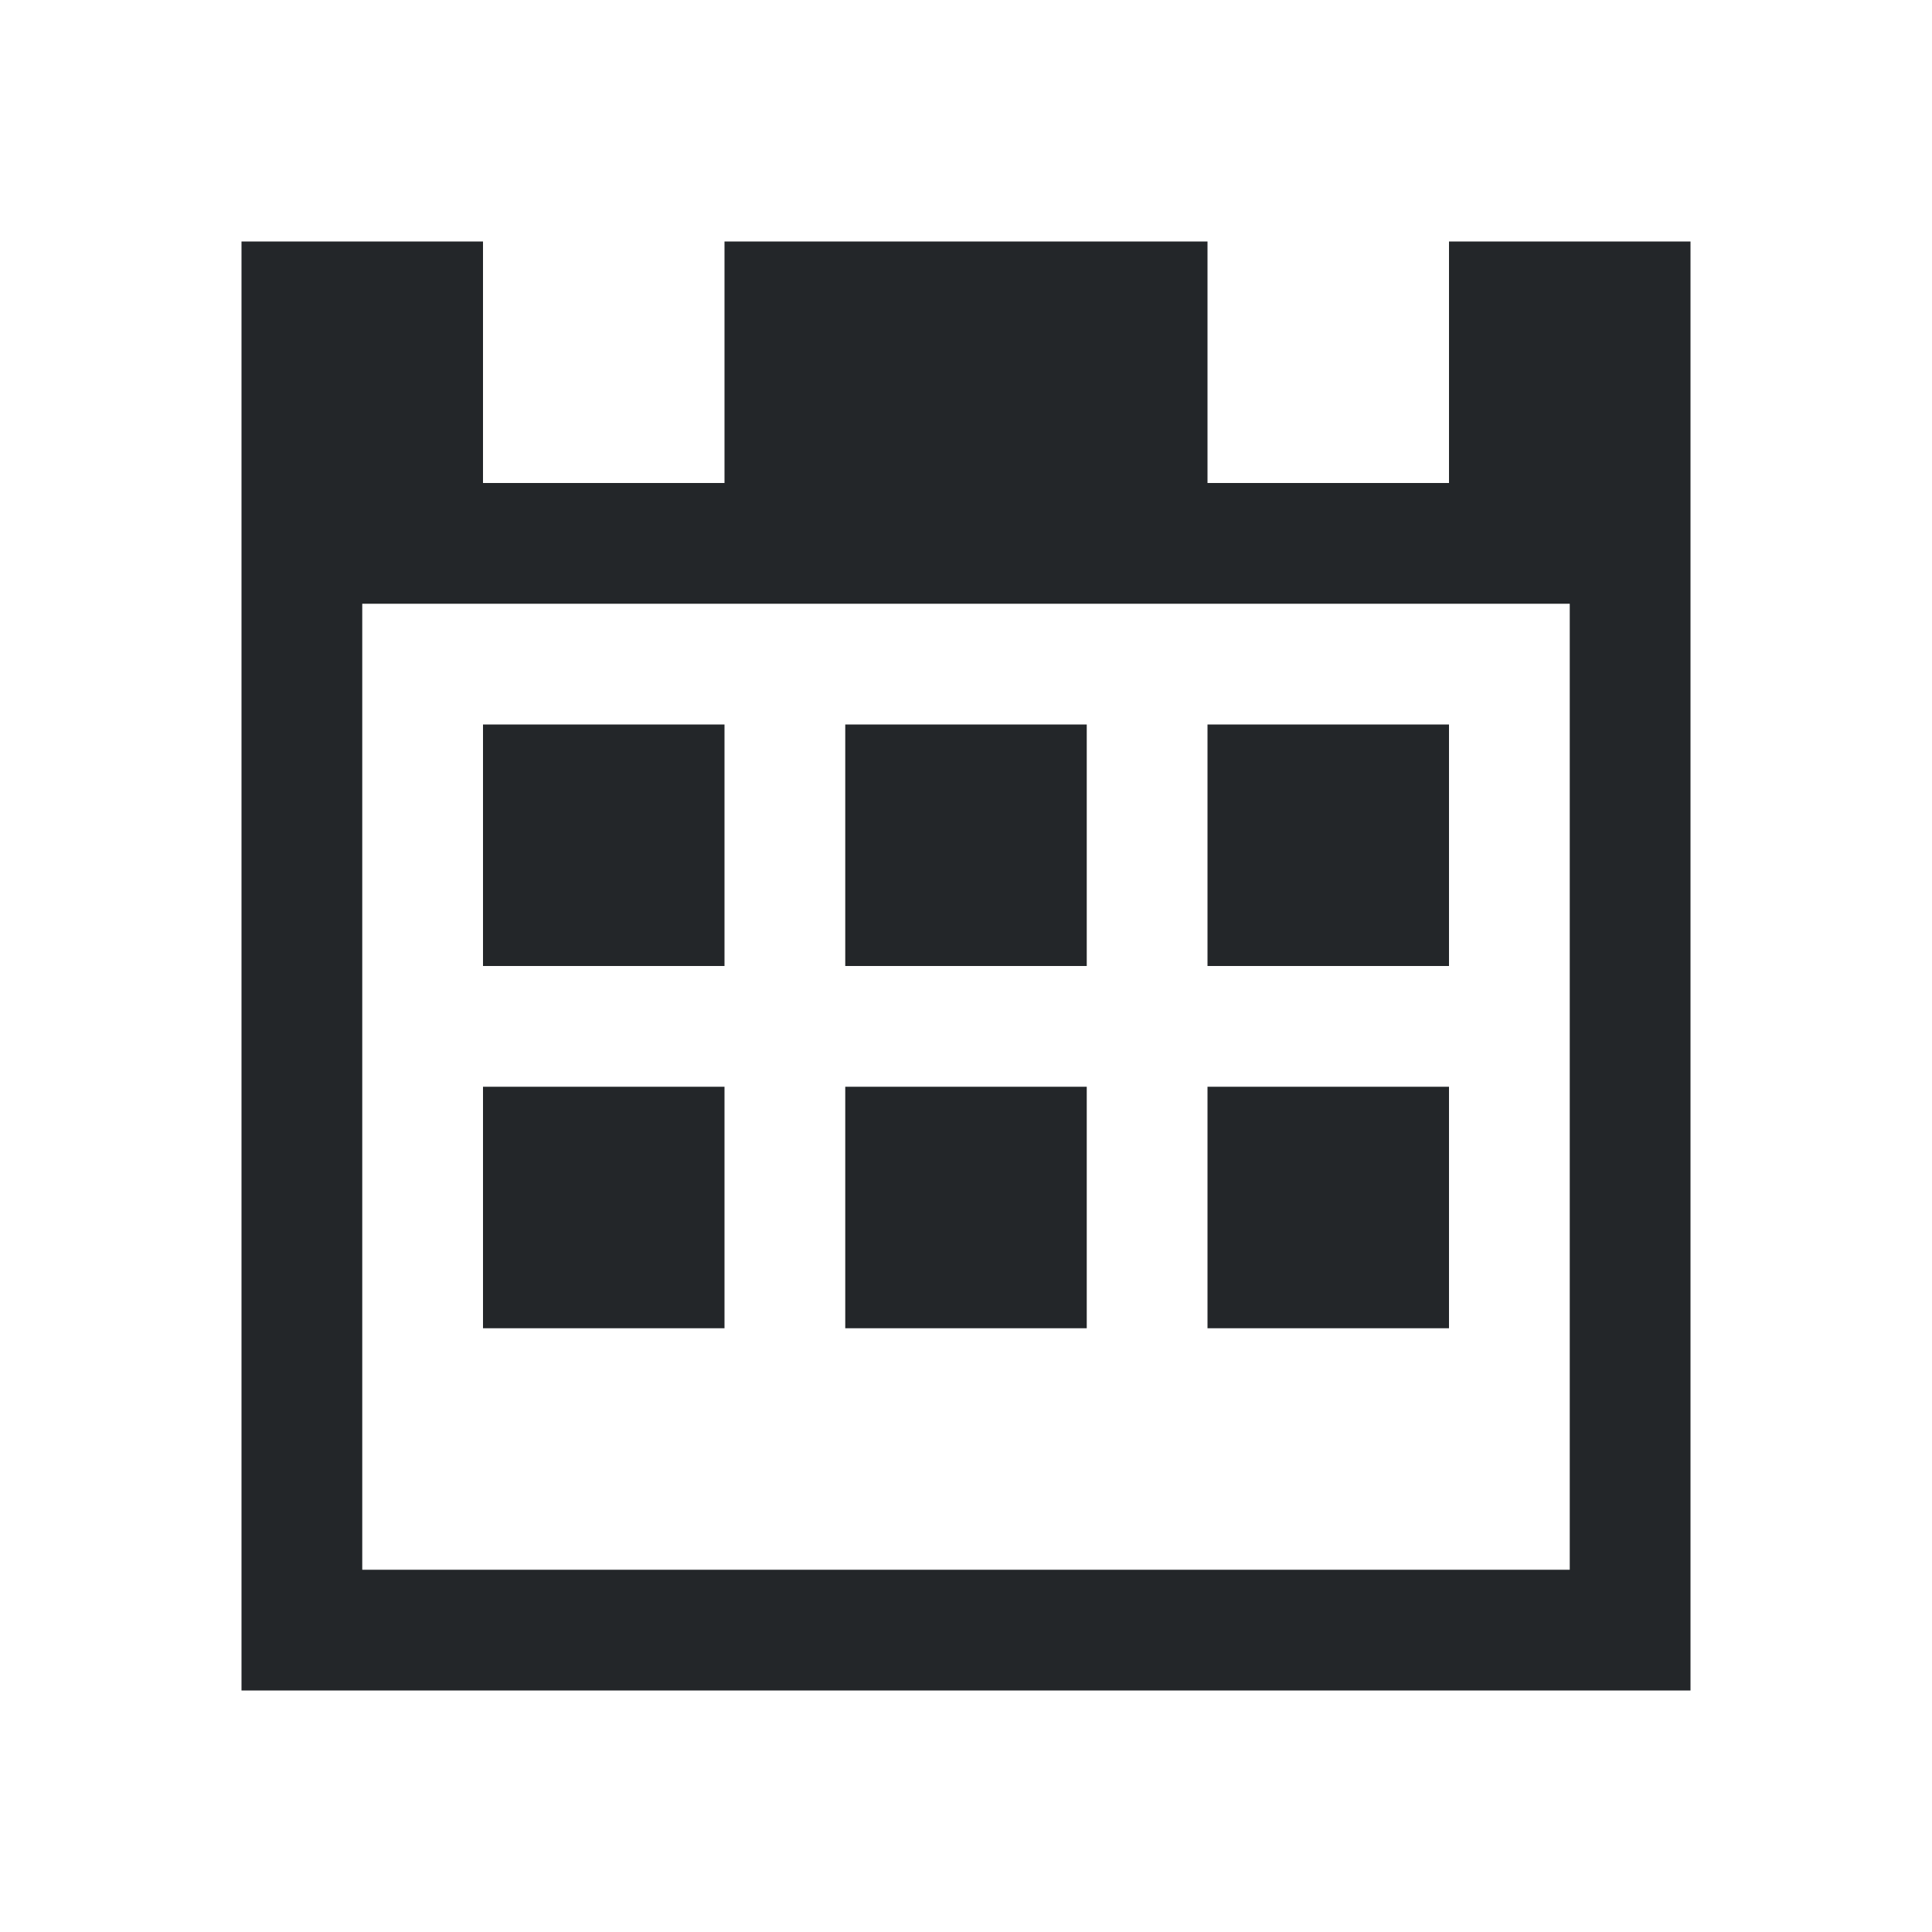
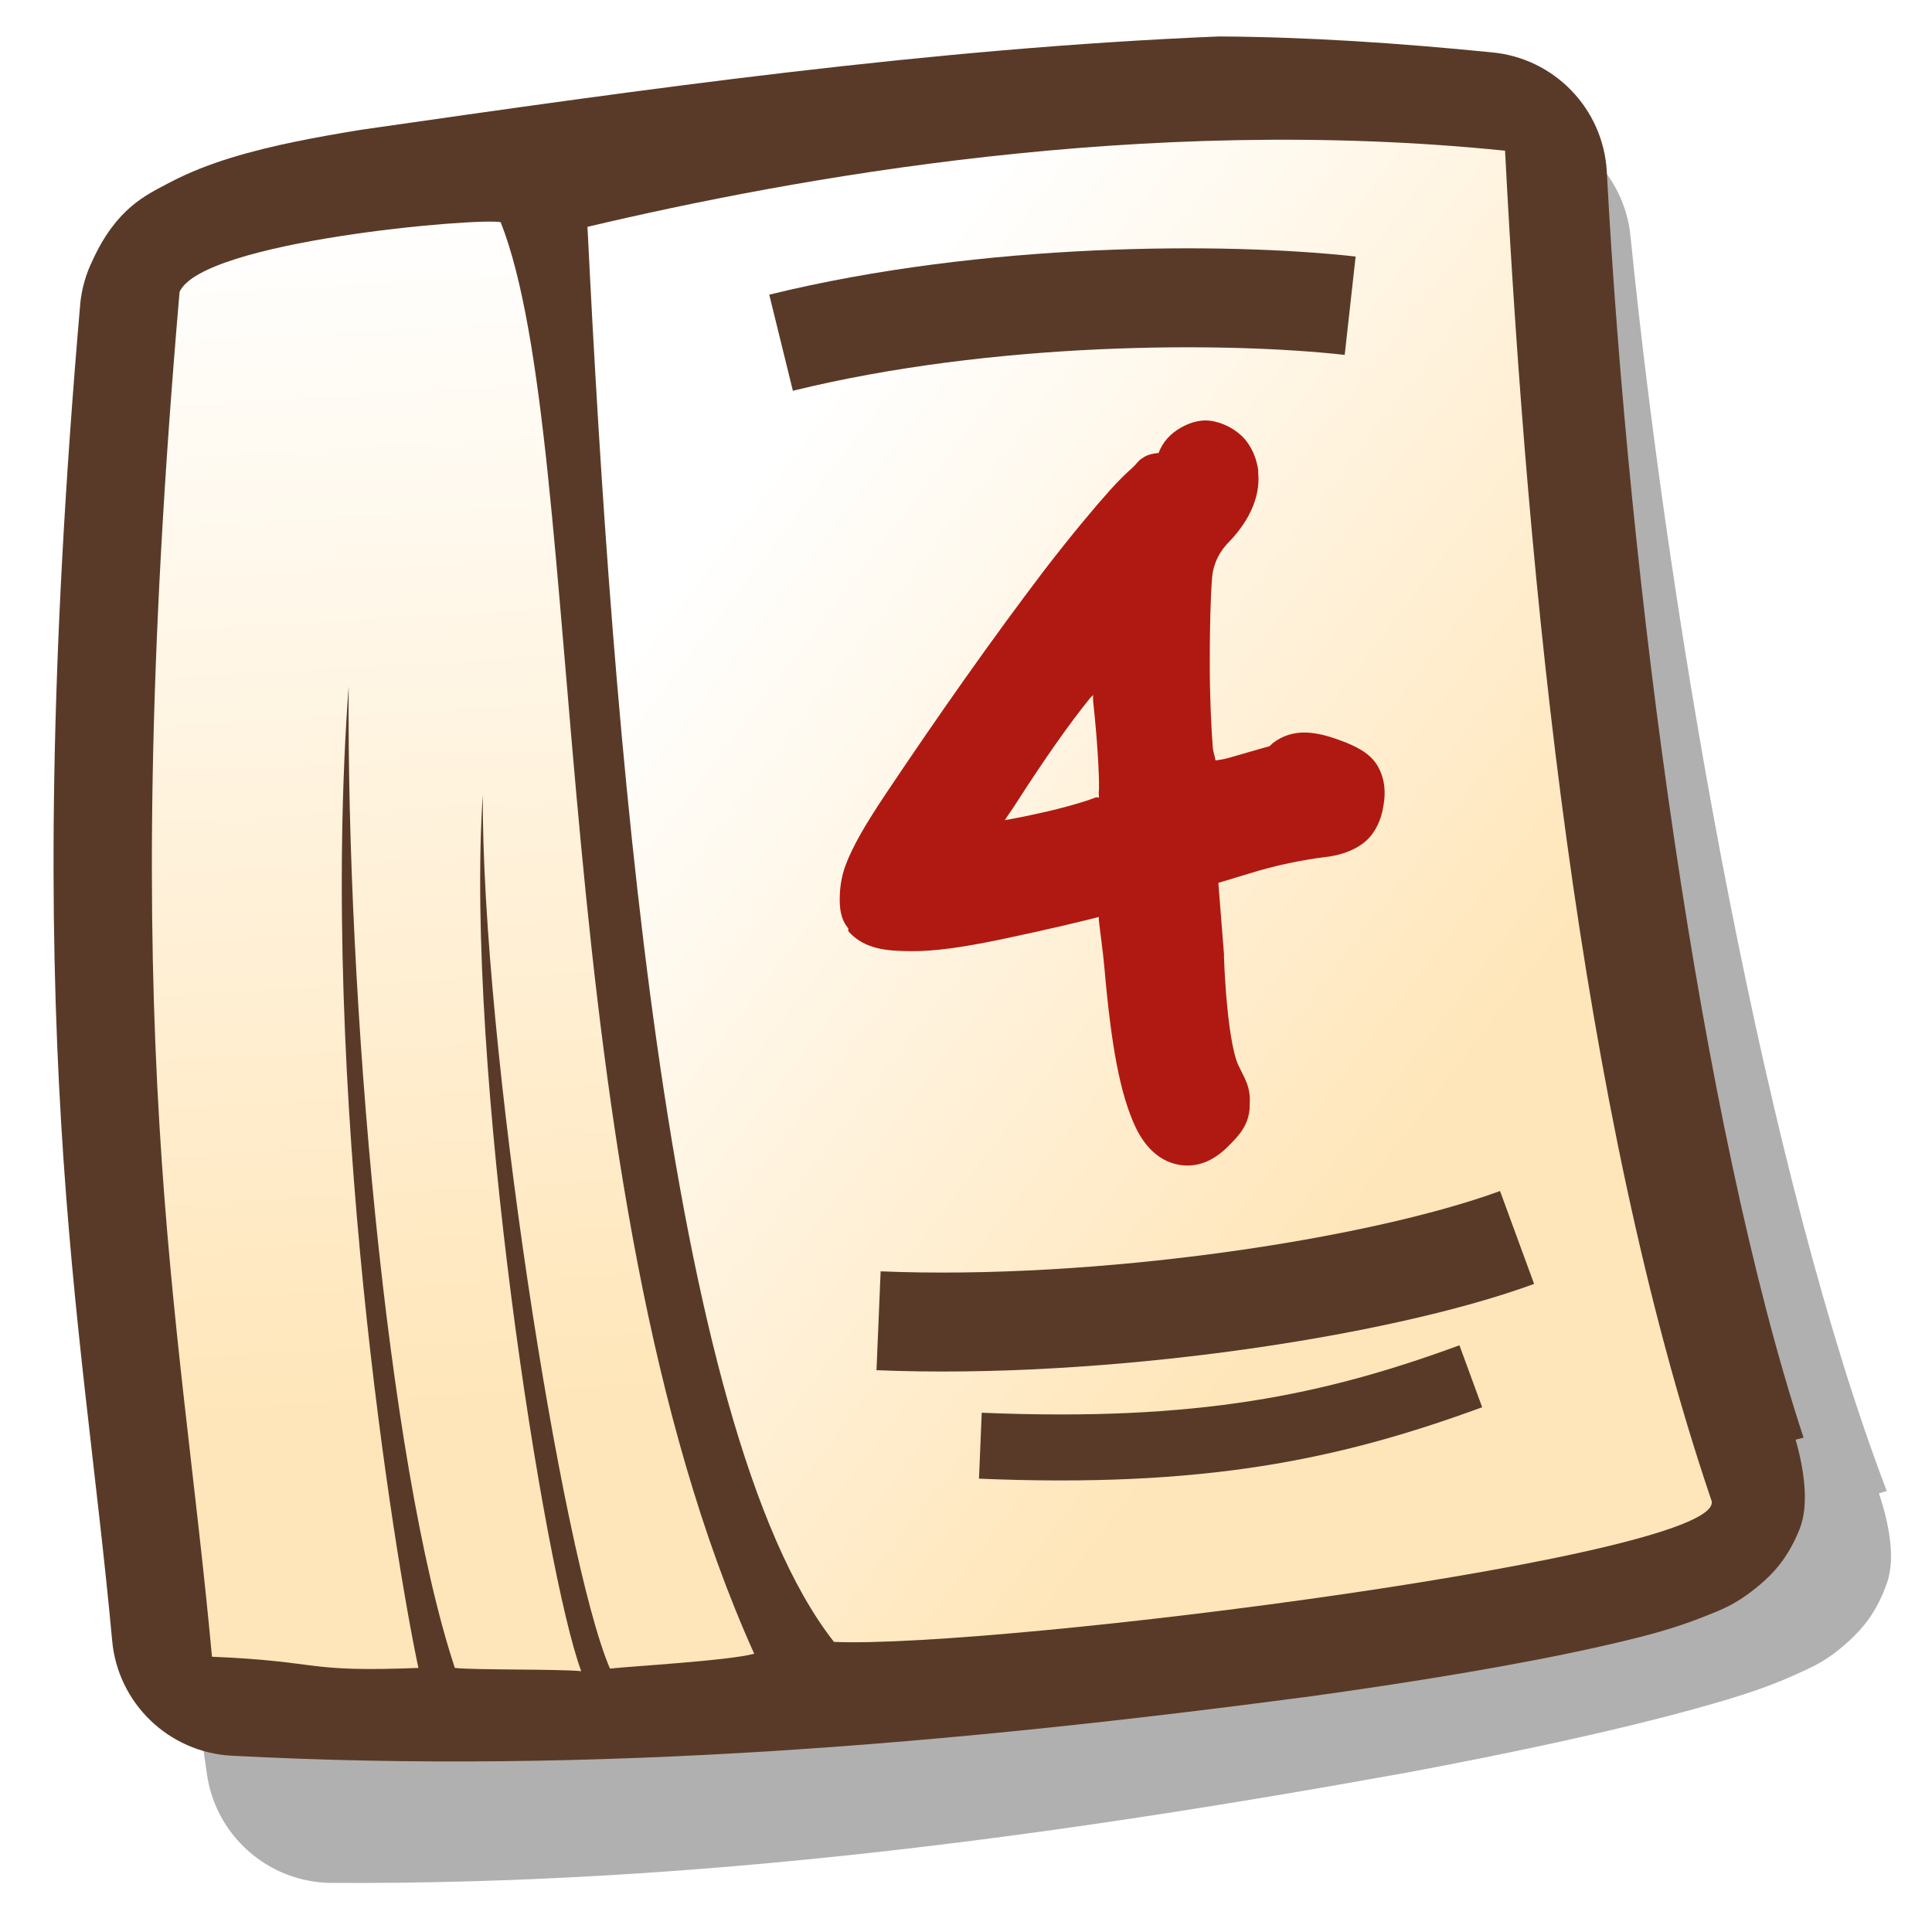
- <svg xmlns="http://www.w3.org/2000/svg" viewBox="0 0 16 16">
-   <defs id="defs3051">
-     <style type="text/css" id="current-color-scheme">
-       .ColorScheme-Text {
-         color:#232629;
-       }
-       </style>
+ <svg xmlns="http://www.w3.org/2000/svg" xmlns:xlink="http://www.w3.org/1999/xlink" id="svg604" width="90" height="90" version="1.0">
+   <defs id="defs606">
+     <linearGradient id="linearGradient5153">
+       <stop style="stop-color:#ffffff;stop-opacity:1" offset="0" id="stop5155" />
+       <stop style="stop-color:#ffe6ba;stop-opacity:1" offset="1" id="stop5157" />
+     </linearGradient>
+     <linearGradient id="linearGradient16960">
+       <stop style="stop-color:#ed0000;stop-opacity:1;" offset="0" id="stop16962" />
+       <stop style="stop-color:#b01911;stop-opacity:0.941;" offset="1" id="stop16964" />
+     </linearGradient>
+     <linearGradient id="linearGradient15975">
+       <stop style="stop-color:#ff933d;stop-opacity:1;" offset="0" id="stop15977" />
+       <stop style="stop-color:#f1e36c;stop-opacity:1;" offset="1" id="stop15979" />
+     </linearGradient>
+     <linearGradient xlink:href="#linearGradient16960" id="linearGradient4164" gradientUnits="userSpaceOnUse" gradientTransform="matrix(0.5962052,0,0,0.5962052,11.26938,11.82817)" x1="13.132" y1="17.551" x2="9.686" y2="22.956" />
+     <linearGradient xlink:href="#linearGradient15975" id="linearGradient4166" gradientUnits="userSpaceOnUse" gradientTransform="matrix(0.5962052,0,0,0.5962052,11.26938,11.82817)" x1="7.501" y1="9.915" x2="9.726" y2="3.32" />
+     <linearGradient xlink:href="#linearGradient15975" id="linearGradient4168" gradientUnits="userSpaceOnUse" gradientTransform="matrix(0.5962052,0,0,0.5962052,11.26938,11.82817)" x1="23.715" y1="8.475" x2="21.772" y2="2.574" />
+     <linearGradient xlink:href="#linearGradient5153" id="linearGradient5159" x1="11.29" y1="8.997" x2="22.451" y2="17.693" gradientUnits="userSpaceOnUse" gradientTransform="matrix(3.00818,0,0,3.073542,-0.45301,-3.174518)" />
+     <linearGradient xlink:href="#linearGradient5153" id="linearGradient5167" x1="6.242" y1="4.245" x2="7.258" y2="22.329" gradientUnits="userSpaceOnUse" gradientTransform="matrix(3.073542,0,0,3.073542,-2.1955,-3.174518)" />
  </defs>
-   <path style="fill:currentColor;fill-opacity:1;stroke:none" d="M 2 2 L 2 14 L 14 14 L 14 2 L 12 2 L 12 4 L 10 4 L 10 2 L 6 2 L 6 4 L 4 4 L 4 2 L 2 2 z M 3 5 L 13 5 L 13 13 L 3 13 L 3 5 z M 4 6 L 4 8 L 6 8 L 6 6 L 4 6 z M 7 6 L 7 8 L 9 8 L 9 6 L 7 6 z M 10 6 L 10 8 L 12 8 L 12 6 L 10 6 z M 4 9 L 4 11 L 6 11 L 6 9 L 4 9 z M 7 9 L 7 11 L 9 11 L 9 9 L 7 9 z M 10 9 L 10 11 L 12 11 L 12 9 L 10 9 z " class="ColorScheme-Text" />
+   <path id="path2177" d="M 57.62,5.54 C 44.264,6.723 31.043,9.244 17.871,11.775 C 15.849,12.207 13.811,12.676 11.921,13.355 C 10.976,13.694 10.011,14.108 9.018,14.697 C 8.025,15.286 6.674,15.961 5.674,18.47 C 5.408,19.094 5.251,19.76 5.211,20.438 C 3.878,54.646 7.495,67.336 9.634,82.611 C 10.033,85.517 12.504,87.69 15.437,87.713 C 32.375,87.807 48.911,85.583 65.618,82.56 C 70.611,81.624 75.305,80.612 78.919,79.613 C 80.725,79.114 82.211,78.664 83.662,77.999 C 84.388,77.666 85.11,77.395 86.182,76.396 C 86.718,75.897 87.418,75.144 87.909,73.719 C 88.311,72.553 87.983,70.914 87.527,69.566 L 87.893,69.456 C 82.367,54.998 77.874,30.062 75.952,10.976 C 75.652,8.058 73.255,5.803 70.325,5.68 C 65.972,5.452 61.745,5.37 57.62,5.54 z " style="fill:#000000;fill-opacity:0.312;fill-rule:evenodd;stroke:none;stroke-width:1px;stroke-linecap:butt;stroke-linejoin:miter;stroke-opacity:1" />
+   <path style="fill:#593a28;fill-opacity:1;fill-rule:evenodd;stroke:none;stroke-width:1px;stroke-linecap:butt;stroke-linejoin:miter;stroke-opacity:1" d="M 56.796,1.698 C 43.399,2.249 30.074,4.142 16.797,6.049 C 14.757,6.385 12.699,6.757 10.779,7.345 C 9.819,7.64 8.836,8.007 7.816,8.549 C 6.797,9.091 5.415,9.702 4.298,12.16 C 4.002,12.771 3.814,13.429 3.742,14.104 C 0.795,48.211 3.809,61.057 5.224,76.417 C 5.485,79.338 7.851,81.625 10.779,81.787 C 27.695,82.681 44.317,81.241 61.148,79.009 C 66.179,78.31 70.916,77.521 74.573,76.694 C 76.401,76.281 77.906,75.902 79.388,75.306 C 80.128,75.007 80.862,74.771 81.98,73.824 C 82.539,73.351 83.274,72.632 83.832,71.232 C 84.289,70.086 84.038,68.433 83.647,67.065 L 84.017,66.973 C 79.18,52.269 75.87,27.149 74.851,7.994 C 74.689,5.065 72.402,2.699 69.481,2.438 C 65.144,2.005 60.925,1.723 56.796,1.698 z " id="path4182" />
+   <path style="fill:url(#linearGradient5159);fill-opacity:1;fill-rule:evenodd;stroke:none;stroke-width:1px;stroke-linecap:butt;stroke-linejoin:miter;stroke-opacity:1" d="M 27.367,10.566 C 36.965,8.303 53.234,5.296 70.111,7.02 C 71.165,27.281 73.54,51.639 79.709,69.849 C 80.975,72.435 46.445,76.809 38.85,76.486 C 31.015,66.529 28.527,34.167 27.367,10.566 z " id="path3161" />
+   <path style="fill:url(#linearGradient5167);fill-opacity:1;fill-rule:evenodd;stroke:none;stroke-width:1px;stroke-linecap:butt;stroke-linejoin:miter;stroke-opacity:1" d="M 35.134,77.038 C 25.249,55.112 27.448,20.777 23.323,10.35 C 22.245,10.135 9.443,11.223 8.366,13.594 C 5.348,48.511 8.366,60.797 9.875,77.177 C 15.047,77.393 14.102,77.913 19.491,77.698 C 18.387,72.538 14.847,50.791 16.242,31.971 C 16.14,46.399 18.006,68.081 21.189,77.698 C 22.159,77.805 25.998,77.742 27.076,77.85 C 25.352,73.216 21.651,49.649 22.49,37.029 C 22.437,48.48 26.151,72.449 28.414,77.729 C 29.384,77.621 33.948,77.361 35.134,77.038 z " id="path2188" />
+   <path style="font-size:12px;font-style:normal;font-weight:bold;fill:#b01911;fill-opacity:1;stroke:none;stroke-width:1px;stroke-linecap:butt;stroke-linejoin:miter;stroke-opacity:1;font-family:Bitstream Vera Sans" id="path5174" d="M 17.969,7.688 C 17.84,7.655 17.716,7.682 17.594,7.75 C 17.472,7.818 17.389,7.912 17.344,8.031 C 17.231,8.042 17.195,8.068 17.156,8.094 C 17.117,8.12 17.097,8.157 17.062,8.188 C 16.993,8.249 16.903,8.336 16.812,8.438 C 16.631,8.64 16.393,8.925 16.094,9.312 C 15.505,10.087 14.93,10.906 14.344,11.781 C 14.137,12.092 13.988,12.34 13.906,12.562 C 13.865,12.674 13.846,12.792 13.844,12.906 C 13.842,13.021 13.85,13.145 13.938,13.25 C 13.937,13.26 13.937,13.271 13.938,13.281 C 14.116,13.482 14.366,13.498 14.625,13.5 C 14.884,13.502 15.192,13.458 15.594,13.375 C 16.18,13.252 16.498,13.172 16.688,13.125 C 16.691,13.147 16.685,13.131 16.688,13.156 C 16.701,13.282 16.73,13.471 16.75,13.688 C 16.823,14.526 16.919,15.068 17.094,15.438 C 17.183,15.621 17.329,15.8 17.562,15.844 C 17.796,15.887 17.981,15.775 18.125,15.625 C 18.226,15.524 18.333,15.408 18.344,15.219 C 18.344,15.207 18.344,15.2 18.344,15.188 C 18.359,14.987 18.286,14.894 18.219,14.75 C 18.156,14.619 18.086,14.207 18.062,13.562 C 18.063,13.552 18.063,13.542 18.062,13.531 L 18,12.75 L 18.312,12.656 C 18.652,12.548 18.944,12.497 19.156,12.469 C 19.31,12.453 19.466,12.41 19.594,12.312 C 19.721,12.215 19.792,12.05 19.812,11.906 C 19.838,11.765 19.832,11.613 19.75,11.469 C 19.668,11.324 19.502,11.246 19.344,11.188 C 19.084,11.091 18.824,11.04 18.594,11.219 C 18.595,11.218 18.564,11.25 18.562,11.25 C 18.549,11.253 18.396,11.296 18.125,11.375 C 18.041,11.398 18.018,11.399 17.969,11.406 C 17.963,11.359 17.942,11.317 17.938,11.25 C 17.923,11.039 17.906,10.732 17.906,10.344 C 17.906,9.786 17.924,9.432 17.938,9.344 C 17.957,9.253 17.991,9.146 18.094,9.031 C 18.323,8.802 18.464,8.529 18.438,8.25 C 18.438,8.24 18.438,8.229 18.438,8.219 C 18.421,8.114 18.39,8.011 18.312,7.906 C 18.235,7.801 18.096,7.717 17.969,7.688 z M 16.625,10.688 L 16.625,10.75 C 16.688,11.328 16.695,11.703 16.688,11.75 C 16.687,11.76 16.687,11.771 16.688,11.781 C 16.686,11.795 16.693,11.805 16.688,11.812 C 16.682,11.82 16.667,11.806 16.656,11.812 C 16.616,11.829 16.363,11.918 15.969,12 C 15.829,12.032 15.761,12.041 15.656,12.062 C 15.7,11.992 15.726,11.962 15.781,11.875 C 16.093,11.388 16.372,10.993 16.594,10.719 L 16.625,10.688 z " transform="matrix(4.243483,0,0,4.243483,-19.62808,-12.97769)" />
+   <path style="fill:none;fill-rule:evenodd;stroke:#593a28;stroke-width:4.61;stroke-linecap:butt;stroke-linejoin:miter;stroke-miterlimit:4;stroke-dasharray:none;stroke-opacity:1" d="M 36.385,15.965 C 46.031,13.594 57.077,13.594 62.896,14.241" id="path5176" />
+   <path id="path5178" d="M 40.927,61.526 C 51.219,61.957 64.205,60.017 70.671,57.646" style="fill:none;fill-rule:evenodd;stroke:#593a28;stroke-width:4.61;stroke-linecap:butt;stroke-linejoin:miter;stroke-miterlimit:4;stroke-dasharray:none;stroke-opacity:1" />
+   <path style="fill:none;fill-rule:evenodd;stroke:#593a28;stroke-width:3.074px;stroke-linecap:butt;stroke-linejoin:miter;stroke-opacity:1" d="M 45.669,67.346 C 55.961,67.777 62.05,66.483 68.516,64.112" id="path5180" />
</svg>
